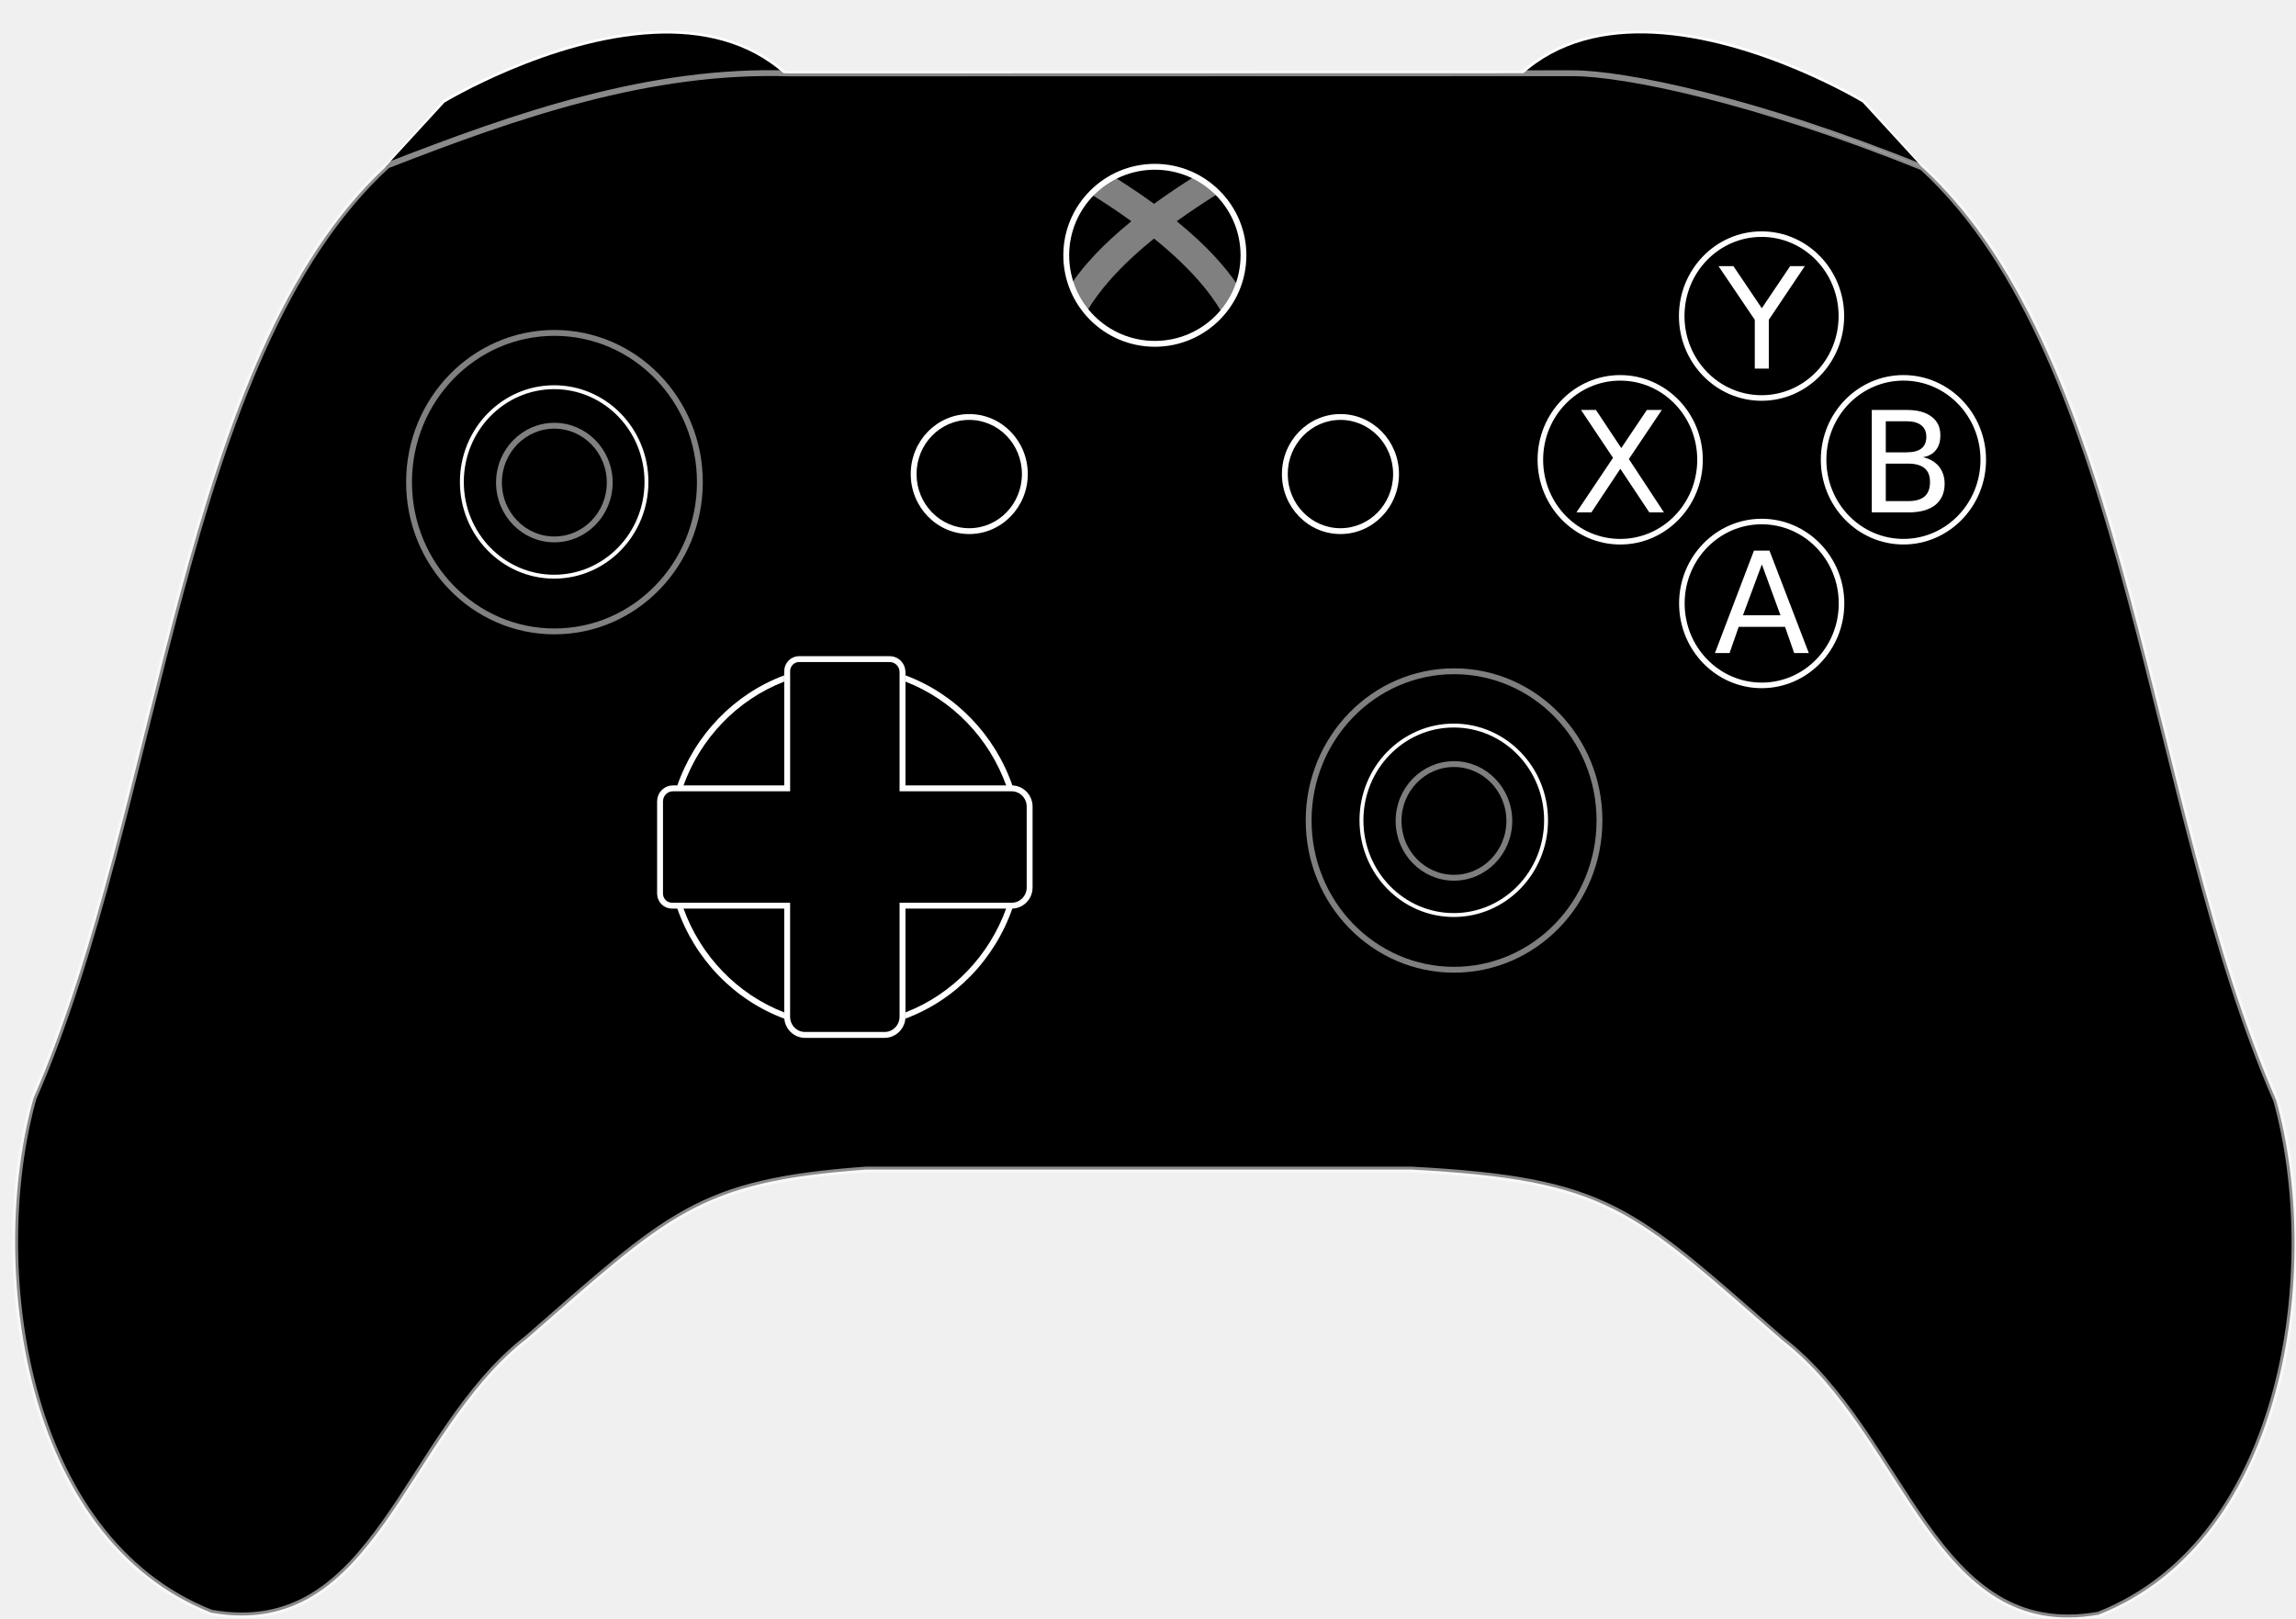
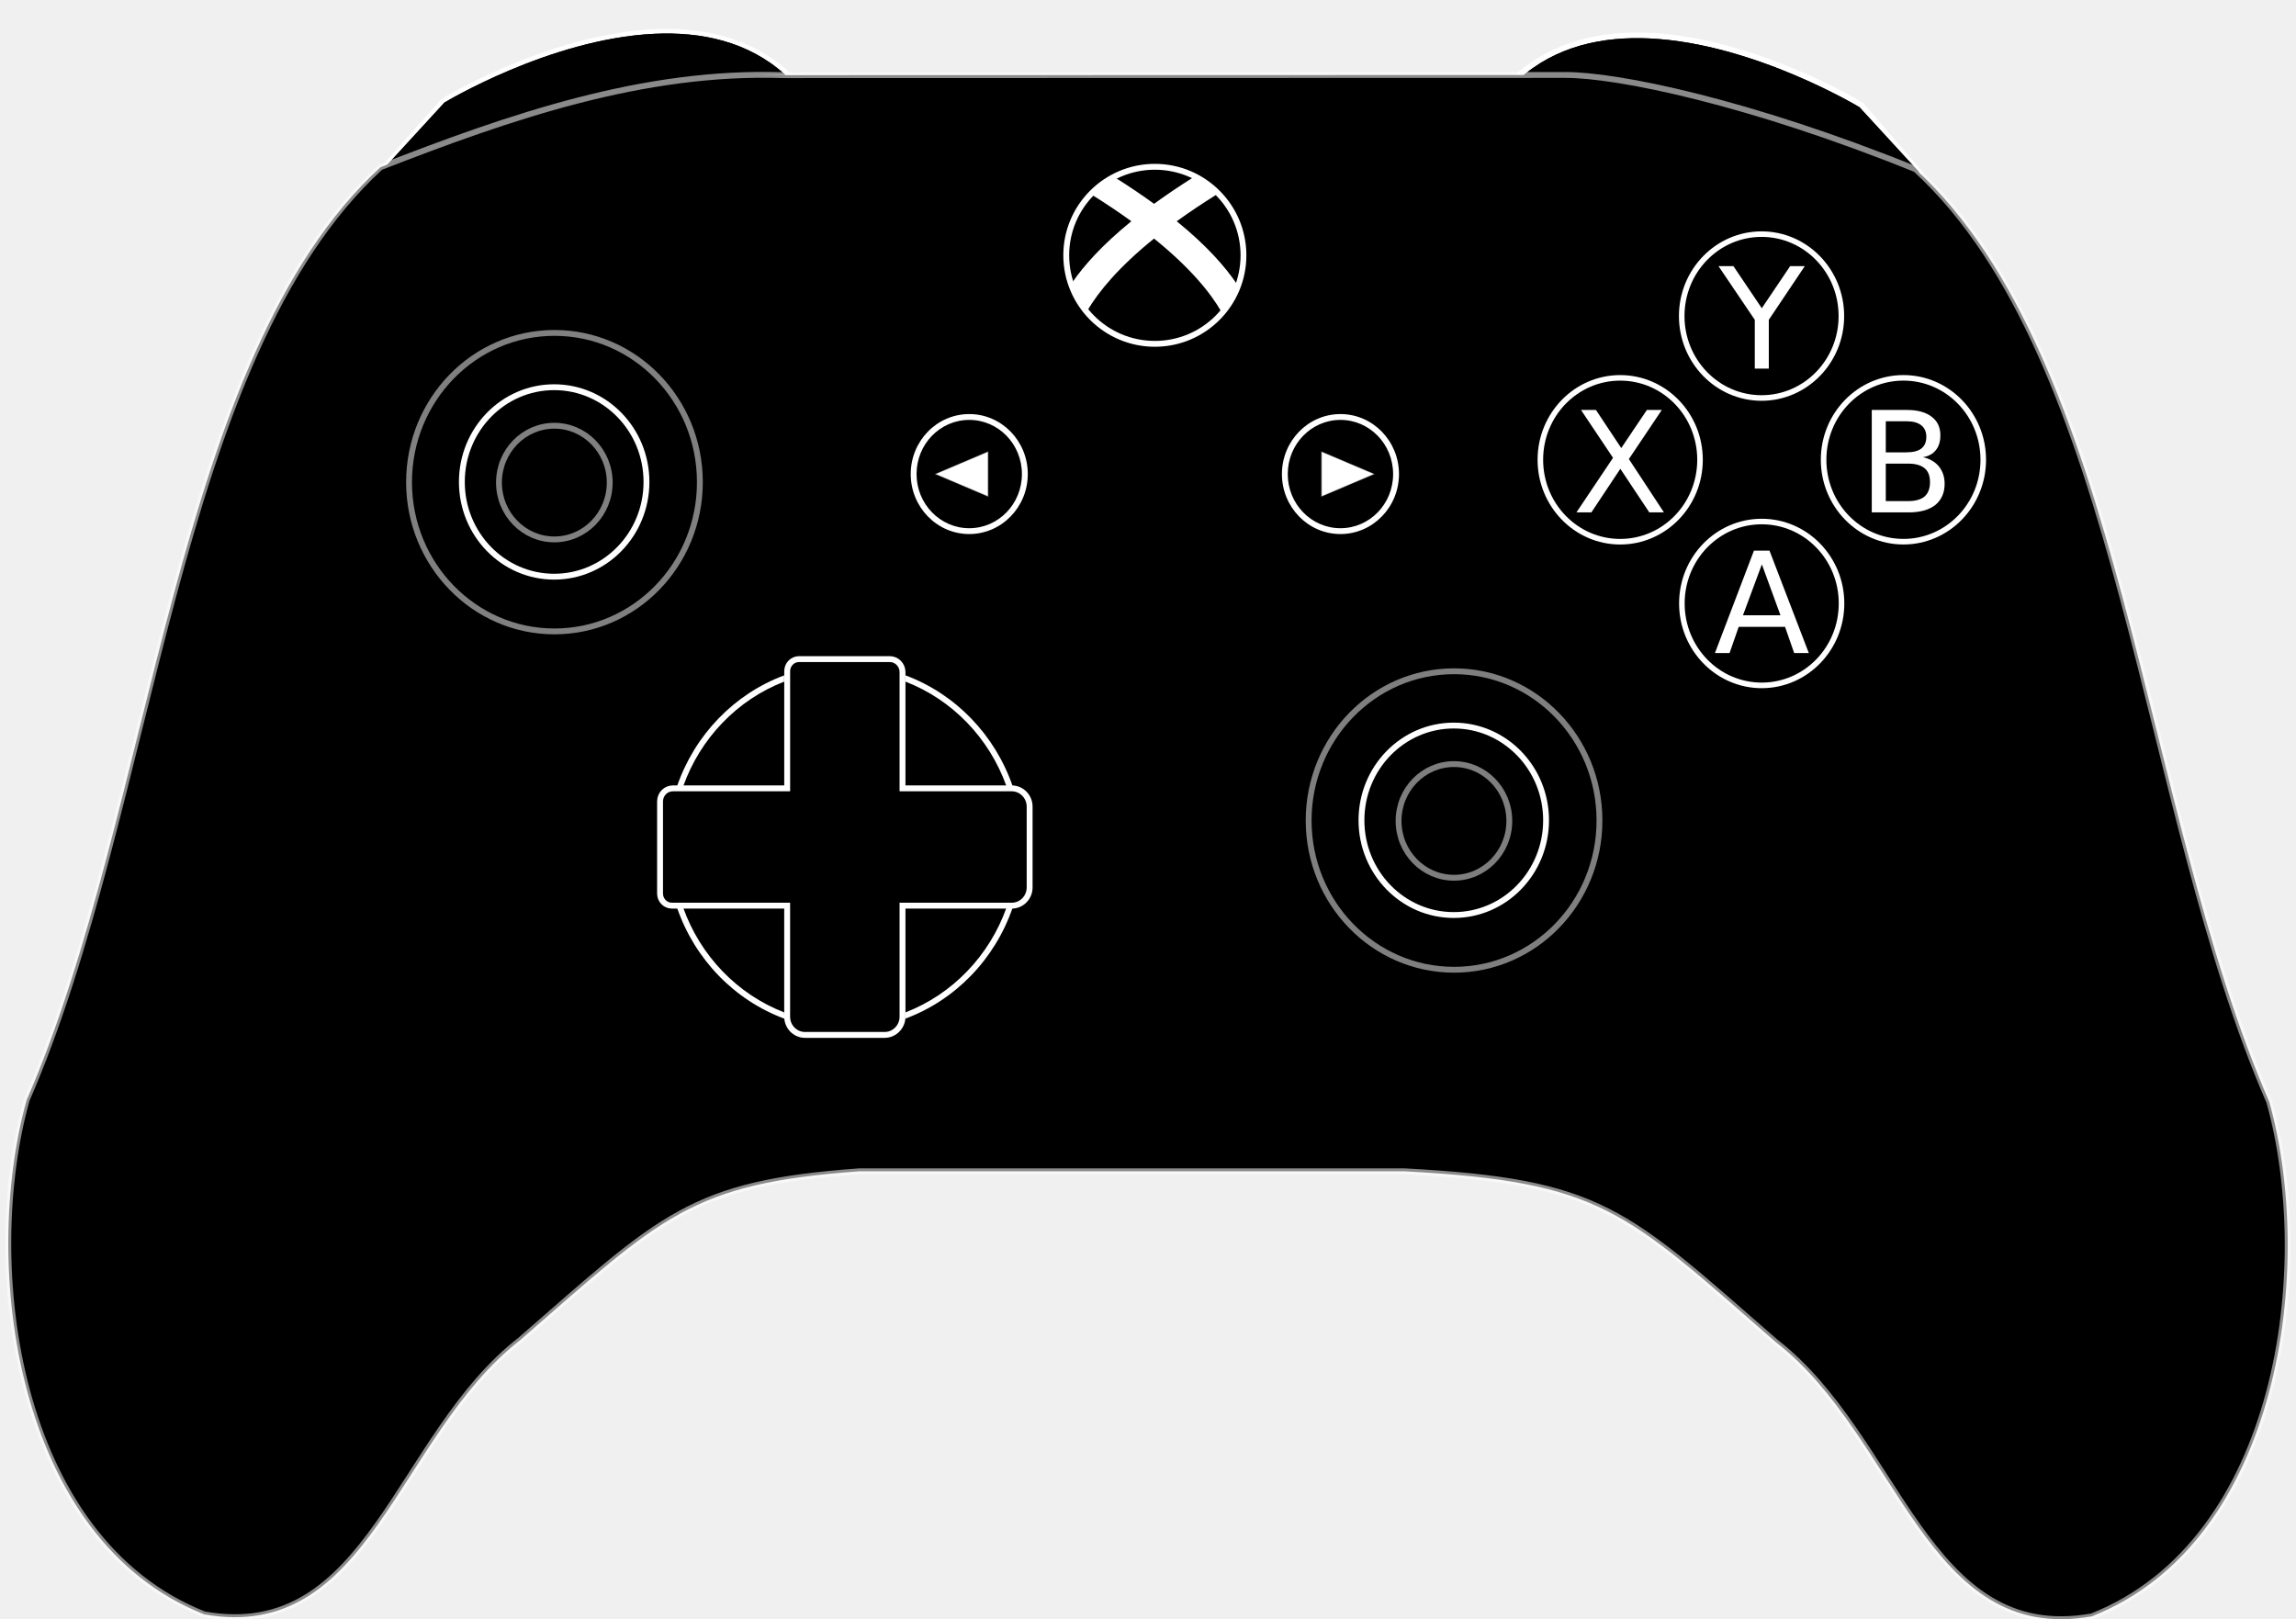
<svg xmlns="http://www.w3.org/2000/svg" width="117.676mm" height="82.981mm" viewBox="0 0 117.676 82.981" version="1.1" id="svg1" xml:space="preserve">
  <defs id="defs1">
    <rect x="485.002" y="410.492" width="23.77" height="26.056" id="rect32" />
    <filter style="color-interpolation-filters:sRGB" id="filter1" x="0" y="0" width="1" height="1">
      <feConvolveMatrix order="3 3" kernelMatrix="1 1 1 1 -8 1 1 1 1" in="SourceGraphic" divisor="1" targetX="1" targetY="1" preserveAlpha="true" result="result0" bias="0" id="feConvolveMatrix1" />
      <feColorMatrix result="result3" values="-0.15 -0.3 -0.05 0 1 -0.15 -0.3 -0.05 0 1 0 0 0 0 1 0 0 0 1 0" id="feColorMatrix1" />
    </filter>
    <rect x="485.002" y="410.492" width="23.77" height="26.056" id="rect32-4" />
    <rect x="485.002" y="410.492" width="23.77" height="26.056" id="rect33" />
    <rect x="485.002" y="410.492" width="23.77" height="26.056" id="rect34" />
  </defs>
  <g id="layer1" transform="translate(-107.1801,-81.20126)">
-     <path d="m 140.687,82.798 c -5.388,0.261 -10.797,3.542 -10.797,3.542 l -0.015,0.01 -3.087,3.466 0.595,-0.355 2.66,-2.888 c 0.021,-0.013 5.378,-3.243 10.656,-3.498 2.232,-0.108 4.399,0.388 6.191,1.798 l 0.589,0.019 c -1.916,-1.702 -4.366,-2.212 -6.791,-2.094 z" style="baseline-shift:baseline;display:inline;overflow:visible;vector-effect:none;fill:#ffffff;stroke-width:1.014;enable-background:accumulate;stop-color:#000000" id="path181" />
+     <path d="m 140.687,82.798 c -5.388,0.261 -10.797,3.542 -10.797,3.542 l -0.015,0.01 -3.087,3.466 0.595,-0.355 2.66,-2.888 c 0.021,-0.013 5.378,-3.243 10.656,-3.498 2.232,-0.108 4.399,0.388 6.191,1.798 l 0.589,0.019 c -1.916,-1.702 -4.366,-2.212 -6.791,-2.094 z" style="baseline-shift:baseline;display:inline;overflow:visible;fill:#f9f9f9;stroke-width:0.2;stroke-dasharray:none;enable-background:accumulate;stop-color:#000000;stroke:#ffffff;stroke-opacity:1" id="path181" />
+     <path style="baseline-shift:baseline;display:inline;overflow:visible;vector-effect:none;stroke-width:1.014;enable-background:accumulate;stop-color:#000000" d="m 140.692,82.936 c 2.427,-0.117 4.842,0.386 6.733,2.1 -5.226,-0.086 -12.382,1.427 -20.529,4.759 l 3.063,-3.335 c 0,0 5.394,-3.265 10.733,-3.523 z" id="path4" />
    <path style="baseline-shift:baseline;display:inline;overflow:visible;vector-effect:none;stroke-width:1.014;enable-background:accumulate;stop-color:#000000" d="m 140.692,82.936 c 2.427,-0.117 4.842,0.386 6.733,2.1 -5.226,-0.086 -12.382,1.427 -20.529,4.759 l 3.063,-3.335 c 0,0 5.394,-3.265 10.733,-3.523 z" id="path177" />
-     <path d="m 191.917,82.789 c 5.388,0.261 10.797,3.542 10.797,3.542 l 0.015,0.01 3.087,3.466 -0.595,-0.355 -2.66,-2.888 c -0.021,-0.013 -5.378,-3.243 -10.656,-3.498 -2.232,-0.108 -4.399,0.388 -6.191,1.798 l -0.589,0.019 c 1.916,-1.702 4.366,-2.212 6.791,-2.094 z" style="baseline-shift:baseline;display:inline;overflow:visible;vector-effect:none;fill:#ffffff;stroke-width:1.014;enable-background:accumulate;stop-color:#000000" id="path185" />
-     <path style="baseline-shift:baseline;display:inline;overflow:visible;vector-effect:none;stroke-width:1.014;enable-background:accumulate;stop-color:#000000" d="m 191.911,82.928 c -2.427,-0.117 -4.842,0.386 -6.733,2.1 5.226,-0.086 12.382,1.427 20.529,4.759 L 202.644,86.451 c 0,0 -5.394,-3.265 -10.733,-3.523 z" id="path186" />
-     <path id="path60" style="display:inline;opacity:1;fill:#000000;stroke:#ffffff;stroke-width:0.3;stroke-dasharray:none;stroke-opacity:0.541" d="m 127.031,89.684 c -10.675,9.796 -11.57,32.77 -18.133,47.81 -2.368,8.479 -0.594,22.533 9.098,26.365 8.491,1.515 9.874,-9.153 16.201,-14.062 7.312,-6.372 8.748,-8.025 17.375,-8.648 h 27.942 c 10.127,0.542 11.272,1.993 19.027,8.751 6.327,4.908 7.71,15.577 16.201,14.062 9.692,-3.832 11.466,-17.886 9.098,-26.365 -6.563,-15.04 -7.458,-38.015 -18.133,-47.811 -8.5,-3.438 -15.272,-4.841 -17.957,-4.831 l -40.078,0.01 c -7.176,-0.245 -14.036,2.145 -20.641,4.719 z" />
+     <path d="m 191.755,83.034 c 5.388,0.261 10.797,3.542 10.797,3.542 l 0.015,0.01 3.065,3.546 -0.573,-0.435 -2.66,-2.888 c -0.021,-0.013 -5.378,-3.243 -10.656,-3.498 -2.232,-0.108 -4.399,0.388 -6.191,1.798 l -0.589,0.019 c 1.916,-1.702 4.366,-2.212 6.791,-2.094 z" style="baseline-shift:baseline;display:inline;overflow:visible;fill:#ffffff;stroke:#ffffff;stroke-width:0.3;stroke-dasharray:none;stroke-opacity:1;enable-background:accumulate;stop-color:#000000" id="path185" />
+     <path style="baseline-shift:baseline;display:inline;overflow:visible;vector-effect:none;stroke-width:1.014;enable-background:accumulate;stop-color:#000000" d="m 191.749,83.173 c -2.427,-0.117 -4.842,0.386 -6.733,2.1 5.226,-0.086 12.382,1.427 20.529,4.759 l -3.063,-3.335 c 0,0 -5.394,-3.265 -10.733,-3.523 z m -10,10.99 c -2.427,-0.117 -4.842,0.386 -6.733,2.1 5.226,-0.086 12.382,1.427 20.529,4.759 l -3.063,-3.335 c 0,0 -5.394,-3.265 -10.733,-3.523 z" id="path3" />
+     <path style="baseline-shift:baseline;display:inline;overflow:visible;vector-effect:none;stroke-width:1.014;enable-background:accumulate;stop-color:#000000" d="m 191.749,83.173 c -2.427,-0.117 -4.842,0.386 -6.733,2.1 5.226,-0.086 12.382,1.427 20.529,4.759 l -3.063,-3.335 c 0,0 -5.394,-3.265 -10.733,-3.523 z" id="path186" />
+     <path id="path60" style="display:inline;opacity:1;fill:#000000;stroke:#ffffff;stroke-width:0.3;stroke-dasharray:none;stroke-opacity:0.541" d="m 126.68,89.773 c -10.675,9.796 -11.57,32.77 -18.133,47.81 -2.368,8.479 -0.594,22.533 9.098,26.365 8.491,1.515 9.874,-9.153 16.201,-14.062 7.312,-6.372 8.748,-8.025 17.375,-8.648 h 27.942 c 10.127,0.542 11.272,1.993 19.027,8.751 6.327,4.908 7.71,15.577 16.201,14.062 9.692,-3.832 11.466,-17.886 9.098,-26.365 -6.563,-15.04 -7.458,-38.015 -18.133,-47.811 -8.5,-3.438 -15.272,-4.841 -17.957,-4.831 l -40.078,0.01 c -7.176,-0.245 -14.036,2.145 -20.641,4.719 z" />
    <text xml:space="preserve" x="197.474" y="112.633" id="text32-4" style="font-size:7.2px;font-family:'DejaVu Sans', sans-serif;dominant-baseline:middle;text-anchor:middle;display:inline;fill:#ffffff;stroke:none">A</text>
    <path id="path3-7-2" style="fill:none;stroke:none;stroke-width:0.269" d="m 201.563,112.133 a 4.091,4.2 0 0 1 -4.091,4.2 4.091,4.2 0 0 1 -4.091,-4.2 4.091,4.2 0 0 1 4.091,-4.2 4.091,4.2 0 0 1 4.091,4.2 z" />
    <path style="baseline-shift:baseline;display:inline;overflow:visible;vector-effect:none;fill:#ffffff;stroke-width:0.949;enable-background:accumulate;stop-color:#000000" d="m 197.473,107.791 c -2.339,0 -4.235,1.946 -4.235,4.341 0,2.394 1.897,4.343 4.235,4.343 2.339,0 4.233,-1.948 4.233,-4.343 0,-2.394 -1.895,-4.341 -4.233,-4.341 z m 0,0.284 c 2.181,0 3.948,1.813 3.948,4.057 0,2.244 -1.767,4.057 -3.948,4.057 -2.181,0 -3.95,-1.813 -3.95,-4.057 0,-2.244 1.769,-4.057 3.95,-4.057 z" id="path187" />
    <text xml:space="preserve" x="204.879" y="105.423" id="text33" style="font-size:7.2px;font-family:'DejaVu Sans', sans-serif;dominant-baseline:middle;text-anchor:middle;display:inline;fill:#ffffff;stroke:none">B</text>
    <path id="path3-7-3" style="fill:none;stroke:none;stroke-width:0.269" d="m 208.828,104.768 a 4.091,4.2 0 0 1 -4.091,4.2 4.091,4.2 0 0 1 -4.091,-4.2 4.091,4.2 0 0 1 4.091,-4.2 4.091,4.2 0 0 1 4.091,4.2 z" />
    <path style="baseline-shift:baseline;display:inline;overflow:visible;vector-effect:none;fill:#ffffff;stroke-width:0.949;enable-background:accumulate;stop-color:#000000" d="m 204.737,100.426 c -2.339,0 -4.235,1.946 -4.235,4.341 0,2.394 1.897,4.343 4.235,4.343 2.339,0 4.233,-1.948 4.233,-4.343 0,-2.394 -1.895,-4.341 -4.233,-4.341 z m 0,0.284 c 2.181,0 3.948,1.813 3.948,4.057 0,2.244 -1.767,4.057 -3.948,4.057 -2.181,0 -3.95,-1.813 -3.95,-4.057 0,-2.244 1.769,-4.057 3.95,-4.057 z" id="path188" />
    <text xml:space="preserve" x="197.472" y="98.05" id="text34" style="font-size:7.2px;font-family:'DejaVu Sans', sans-serif;dominant-baseline:middle;text-anchor:middle;display:inline;fill:#ffffff;stroke:none">Y</text>
    <path id="path3-7" style="fill:none;stroke:none;stroke-width:0.269" d="m 201.563,97.394 a 4.091,4.2 0 0 1 -4.091,4.2 4.091,4.2 0 0 1 -4.091,-4.2 4.091,4.2 0 0 1 4.091,-4.2 4.091,4.2 0 0 1 4.091,4.2 z" />
    <path style="baseline-shift:baseline;display:inline;overflow:visible;vector-effect:none;fill:#ffffff;stroke-width:0.949;enable-background:accumulate;stop-color:#000000" d="m 197.465,93.06 c -2.339,0 -4.235,1.946 -4.235,4.341 0,2.394 1.897,4.343 4.235,4.343 2.339,0 4.233,-1.948 4.233,-4.343 0,-2.394 -1.895,-4.341 -4.233,-4.341 z m 0,0.284 c 2.181,0 3.948,1.813 3.948,4.057 0,2.244 -1.767,4.057 -3.948,4.057 -2.181,0 -3.95,-1.813 -3.95,-4.057 0,-2.244 1.769,-4.057 3.95,-4.057 z" id="path189" />
    <text xml:space="preserve" x="190.224" y="105.424" id="text32" style="font-size:7.2px;font-family:'DejaVu Sans', sans-serif;dominant-baseline:middle;text-anchor:middle;display:inline;fill:#ffffff;stroke:none">X</text>
    <path style="baseline-shift:baseline;display:inline;overflow:visible;vector-effect:none;fill:none;stroke-width:0.949;enable-background:accumulate;stop-color:#000000" d="m 194.31,104.768 a 4.091,4.2 0 0 1 -4.091,4.2 4.091,4.2 0 0 1 -4.091,-4.2 4.091,4.2 0 0 1 4.091,-4.2 4.091,4.2 0 0 1 4.091,4.2 z" id="path48" />
    <path style="baseline-shift:baseline;display:inline;overflow:visible;vector-effect:none;fill:#ffffff;stroke-width:0.949;enable-background:accumulate;stop-color:#000000" d="m 190.22,100.427 c -2.339,0 -4.235,1.946 -4.235,4.341 0,2.394 1.897,4.343 4.235,4.343 2.339,0 4.233,-1.948 4.233,-4.343 0,-2.394 -1.895,-4.341 -4.233,-4.341 z m 0,0.284 c 2.181,0 3.948,1.813 3.948,4.057 0,2.244 -1.767,4.057 -3.948,4.057 -2.181,0 -3.95,-1.813 -3.95,-4.057 0,-2.244 1.769,-4.057 3.95,-4.057 z" id="path49" />
    <path style="baseline-shift:baseline;display:inline;overflow:visible;vector-effect:none;fill:none;enable-background:accumulate;stop-color:#000000" d="m 159.706,105.5 a 2.85,2.926 0 0 1 -2.85,2.926 2.85,2.926 0 0 1 -2.85,-2.926 2.85,2.926 0 0 1 2.85,-2.926 2.85,2.926 0 0 1 2.85,2.926 z" id="path196" />
    <path style="baseline-shift:baseline;display:inline;overflow:visible;vector-effect:none;fill:#ffffff;enable-background:accumulate;stop-color:#000000" d="m 156.857,102.425 c -1.657,0 -3,1.38 -3,3.074 0,1.695 1.343,3.076 3,3.076 1.657,0 3,-1.381 3,-3.076 0,-1.695 -1.343,-3.074 -3,-3.074 z m 0,0.299 c 1.491,0 2.699,1.239 2.699,2.775 0,1.537 -1.208,2.777 -2.699,2.777 -1.491,0 -2.701,-1.241 -2.701,-2.777 0,-1.537 1.21,-2.775 2.701,-2.775 z" id="path197" />
+     <path style="fill:#ffffff;stroke:#ffffff;stroke-width:0.3;stroke-dasharray:none;stroke-opacity:0.503" id="path2" d="m 88.758,95.823 -5.922,3.419 -5.922,3.419 v -6.838 -6.838 l 5.922,3.419 z" transform="matrix(-0.2235035,0,0,0.1644093,174.9924,89.74555)" />
    <path style="baseline-shift:baseline;display:inline;overflow:visible;vector-effect:none;fill:none;enable-background:accumulate;stop-color:#000000" d="m 178.732,105.5 a 2.85,2.926 0 0 1 -2.85,2.926 2.85,2.926 0 0 1 -2.85,-2.926 2.85,2.926 0 0 1 2.85,-2.926 2.85,2.926 0 0 1 2.85,2.926 z" id="path198" />
    <path style="baseline-shift:baseline;display:inline;overflow:visible;vector-effect:none;fill:#ffffff;enable-background:accumulate;stop-color:#000000" d="m 175.882,102.425 c -1.657,0 -3,1.381 -3,3.076 0,1.695 1.343,3.074 3,3.074 1.657,0 3,-1.38 3,-3.074 1e-5,-1.695 -1.343,-3.076 -3,-3.076 z m 0,0.299 c 1.491,0 2.699,1.241 2.699,2.777 0,1.537 -1.208,2.775 -2.699,2.775 -1.491,0 -2.701,-1.239 -2.701,-2.775 0,-1.537 1.21,-2.777 2.701,-2.777 z" id="path199" />
-     <path id="path13" style="opacity:0.5;fill:#ffffff;stroke:none;stroke-width:0.151;stroke-dasharray:none" d="m 164.336,90.303 a 4.477,4.473 0 0 0 -1.192,0.883 c 0.747,0.467 1.418,0.919 2.021,1.355 -1.488,1.211 -2.439,2.276 -3.044,3.162 a 4.477,4.473 0 0 0 0.787,1.422 c 0.581,-0.982 1.609,-2.234 3.42,-3.696 1.847,1.491 2.88,2.763 3.454,3.754 a 4.477,4.473 0 0 0 0.807,-1.399 c -0.602,-0.901 -1.564,-1.994 -3.098,-3.242 0.617,-0.446 1.305,-0.909 2.072,-1.388 a 4.477,4.473 0 0 0 -1.207,-0.873 c -0.75,0.471 -1.424,0.928 -2.028,1.368 -0.595,-0.433 -1.256,-0.882 -1.992,-1.345 z" />
+     <path style="fill:#ffffff;stroke:#ffffff;stroke-width:0.3;stroke-dasharray:none;stroke-opacity:0.503" id="path1" d="m 88.758,95.823 -5.922,3.419 -5.922,3.419 v -6.838 -6.838 l 5.922,3.419 z" transform="matrix(0.2235035,0,0,0.1644093,157.7384,89.74555)" />
+     <path id="path13" style="opacity:1;fill:#ffffff;stroke:none;stroke-width:0.151;stroke-dasharray:none" d="m 164.336,90.303 a 4.477,4.473 0 0 0 -1.192,0.883 c 0.747,0.467 1.418,0.919 2.021,1.355 -1.488,1.211 -2.439,2.276 -3.044,3.162 a 4.477,4.473 0 0 0 0.787,1.422 c 0.581,-0.982 1.609,-2.234 3.42,-3.696 1.847,1.491 2.88,2.763 3.454,3.754 a 4.477,4.473 0 0 0 0.807,-1.399 c -0.602,-0.901 -1.564,-1.994 -3.098,-3.242 0.617,-0.446 1.305,-0.909 2.072,-1.388 a 4.477,4.473 0 0 0 -1.207,-0.873 c -0.75,0.471 -1.424,0.928 -2.028,1.368 -0.595,-0.433 -1.256,-0.882 -1.992,-1.345 z" />
    <path style="baseline-shift:baseline;display:inline;overflow:visible;vector-effect:none;fill:none;enable-background:accumulate;stop-color:#000000" d="m 170.911,94.288 a 4.542,4.537 0 0 1 -4.542,4.537 4.542,4.537 0 0 1 -4.542,-4.537 4.542,4.537 0 0 1 4.542,-4.537 4.542,4.537 0 0 1 4.542,4.537 z" id="path194" />
    <path style="baseline-shift:baseline;display:inline;overflow:visible;vector-effect:none;fill:#ffffff;enable-background:accumulate;stop-color:#000000" d="m 166.369,89.6 c -2.589,-2e-6 -4.691,2.101 -4.691,4.687 1e-5,2.587 2.102,4.688 4.691,4.688 2.589,1e-5 4.691,-2.101 4.691,-4.688 0,-2.587 -2.102,-4.687 -4.691,-4.687 z m 0,0.301 c 2.427,-2e-6 4.393,1.962 4.393,4.387 0,2.424 -1.965,4.387 -4.393,4.387 -2.427,0 -4.391,-1.962 -4.391,-4.387 0,-2.424 1.963,-4.387 4.391,-4.387 z" id="path195" />
    <g id="g70" style="display:inline" transform="translate(103.2024,10.95286)">
      <path d="m 83.826,117.632 -1.949,-1.949 a 4.731,4.856 0 0 1 -3.389,1.468 4.731,4.856 0 0 1 -3.388,-1.468 l -1.95,1.95 a 7.453,7.65 0 0 0 5.338,2.311 7.453,7.65 0 0 0 5.338,-2.312 z" style="display:inline;fill:none;stroke-width:0.1" id="path65" />
      <path d="m 83.826,106.955 -1.949,1.949 a 4.731,4.856 0 0 1 1.343,3.389 4.731,4.856 0 0 1 -1.343,3.389 l 1.949,1.949 a 7.453,7.65 0 0 0 2.115,-5.338 7.453,7.65 0 0 0 -2.115,-5.338 z" style="display:inline;fill:none;stroke-width:0.1" id="path66" />
      <path d="m 78.487,104.643 a 7.453,7.65 0 0 0 -5.338,2.312 l 1.95,1.949 a 4.731,4.856 0 0 1 3.388,-1.467 4.731,4.856 0 0 1 3.389,1.467 l 1.949,-1.949 a 7.453,7.65 0 0 0 -5.338,-2.312 z" style="display:inline;fill:none;stroke-width:0.1" id="path67" />
      <path id="path68" style="display:inline;fill:none;stroke:none;stroke-width:0.1" d="m 81.325,112.335 a 2.838,2.913 0 0 1 -2.838,2.913 2.838,2.913 0 0 1 -2.838,-2.913 2.838,2.913 0 0 1 2.838,-2.913 2.838,2.913 0 0 1 2.838,2.913 z" />
      <path d="m 73.149,117.632 1.95,-1.95 a 4.731,4.856 0 0 1 -1.343,-3.389 4.731,4.856 0 0 1 1.343,-3.389 l -1.95,-1.949 a 7.453,7.65 0 0 0 -2.115,5.338 7.453,7.65 0 0 0 2.115,5.339 z" style="display:inline;fill:none;stroke-width:0.1" id="path69" />
      <ellipse style="display:inline;fill:none;stroke:#ffffff;stroke-width:0.3;stroke-dasharray:none;stroke-opacity:0.495" id="ellipse65" cx="78.496" cy="112.326" rx="2.838" ry="2.913" />
-       <ellipse style="display:inline;fill:none;stroke:#ffffff;stroke-width:0.2;stroke-dasharray:none;stroke-opacity:1" id="ellipse69" cx="78.487" cy="112.294" rx="4.731" ry="4.856" />
+       <ellipse style="display:inline;fill:none;stroke:#ffffff;stroke-width:0.3;stroke-dasharray:none;stroke-opacity:1" id="ellipse69" cx="78.487" cy="112.294" rx="4.731" ry="4.856" />
      <ellipse style="display:inline;fill:none;stroke:#ffffff;stroke-width:0.3;stroke-dasharray:none;stroke-opacity:0.497" id="ellipse70" cx="78.502" cy="112.305" rx="7.453" ry="7.65" />
    </g>
    <g id="g206" style="display:inline" transform="translate(57.09563,-6.389718)">
      <path d="m 83.826,117.632 -1.949,-1.949 a 4.731,4.856 0 0 1 -3.389,1.468 4.731,4.856 0 0 1 -3.388,-1.468 l -1.95,1.95 a 7.453,7.65 0 0 0 5.338,2.311 7.453,7.65 0 0 0 5.338,-2.312 z" style="display:inline;fill:none;stroke-width:0.1" id="path200" />
      <path d="m 83.826,106.955 -1.949,1.949 a 4.731,4.856 0 0 1 1.343,3.389 4.731,4.856 0 0 1 -1.343,3.389 l 1.949,1.949 a 7.453,7.65 0 0 0 2.115,-5.338 7.453,7.65 0 0 0 -2.115,-5.338 z" style="display:inline;fill:none;stroke-width:0.1" id="path201" />
      <path d="m 78.487,104.643 a 7.453,7.65 0 0 0 -5.338,2.312 l 1.95,1.949 a 4.731,4.856 0 0 1 3.388,-1.467 4.731,4.856 0 0 1 3.389,1.467 l 1.949,-1.949 a 7.453,7.65 0 0 0 -5.338,-2.312 z" style="display:inline;fill:none;stroke-width:0.1" id="path202" />
      <path id="path203" style="display:inline;fill:none;stroke:none;stroke-width:0.1" d="m 81.325,112.335 a 2.838,2.913 0 0 1 -2.838,2.913 2.838,2.913 0 0 1 -2.838,-2.913 2.838,2.913 0 0 1 2.838,-2.913 2.838,2.913 0 0 1 2.838,2.913 z" />
      <path d="m 73.149,117.632 1.95,-1.95 a 4.731,4.856 0 0 1 -1.343,-3.389 4.731,4.856 0 0 1 1.343,-3.389 l -1.95,-1.949 a 7.453,7.65 0 0 0 -2.115,5.338 7.453,7.65 0 0 0 2.115,5.339 z" style="display:inline;fill:none;stroke-width:0.1" id="path204" />
      <ellipse style="display:inline;fill:none;stroke:#ffffff;stroke-width:0.3;stroke-dasharray:none;stroke-opacity:0.5" id="ellipse204" cx="78.496" cy="112.326" rx="2.838" ry="2.913" />
-       <ellipse style="display:inline;fill:none;stroke:#ffffff;stroke-width:0.2;stroke-dasharray:none;stroke-opacity:1" id="ellipse205" cx="78.487" cy="112.294" rx="4.731" ry="4.856" />
+       <ellipse style="display:inline;fill:none;stroke:#ffffff;stroke-width:0.3;stroke-dasharray:none;stroke-opacity:1" id="ellipse205" cx="78.487" cy="112.294" rx="4.731" ry="4.856" />
      <ellipse style="display:inline;fill:none;stroke:#ffffff;stroke-width:0.3;stroke-dasharray:none;stroke-opacity:0.503" id="ellipse206" cx="78.502" cy="112.305" rx="7.453" ry="7.65" />
    </g>
    <g id="g108" style="display:inline" transform="translate(57.08146,-6.401659)">
      <path d="m 90.293,122.219 c -2.563,0.953 -4.592,3.052 -5.497,5.693 h 0.316 c 0.88,-2.476 2.782,-4.446 5.182,-5.372 z m 6.213,5.2e-4 v 0.321 c 2.399,0.927 4.3,2.896 5.18,5.371 h 0.266 c 0.017,0 0.035,2.1e-4 0.052,10e-4 -0.906,-2.64 -2.934,-4.74 -5.497,-5.693 z m 5.497,11.902 c -0.016,7.1e-4 -0.032,0.001 -0.048,0.001 h -0.27 c -0.88,2.476 -2.781,4.446 -5.18,5.373 v 0.074 c 6e-6,0.088 -0.011,0.174 -0.031,0.256 2.578,-0.948 4.619,-3.054 5.528,-5.705 z m -17.207,0.001 c 0.909,2.651 2.95,4.756 5.528,5.704 -0.02,-0.081 -0.03,-0.166 -0.03,-0.253 v -0.077 c -2.4,-0.927 -4.302,-2.897 -5.182,-5.374 z" style="baseline-shift:baseline;display:inline;overflow:visible;opacity:1;vector-effect:none;fill:#ffffff;enable-background:accumulate;stop-color:#000000;stop-opacity:1" id="path193" />
      <path d="m 91.053,121.397 c -0.417,1.5e-4 -0.759,0.34 -0.76,0.758 v 5.758 h -5.709 c -0.444,1.9e-4 -0.807,0.363 -0.807,0.807 v 4.646 c 1.57e-4,0.417 0.341,0.758 0.758,0.758 h 5.758 v 5.451 c -5.5e-5,0.587 0.479,1.066 1.066,1.066 h 4.076 c 0.589,4e-5 1.07,-0.481 1.07,-1.07 v -5.447 h 5.449 c 0.587,5e-5 1.067,-0.479 1.067,-1.067 v -4.076 c 4e-5,-0.589 -0.481,-1.068 -1.07,-1.068 h -5.446 v -5.709 c -1.94e-4,-0.444 -0.364,-0.806 -0.808,-0.806 z m 0,0.299 h 4.645 c 0.282,-9e-5 0.507,0.226 0.507,0.507 v 6.008 h 5.746 c 0.427,-3e-5 0.769,0.343 0.769,0.769 v 4.076 c 4e-5,0.425 -0.341,0.768 -0.766,0.768 h -5.75 v 5.746 c 2.6e-5,0.427 -0.343,0.769 -0.769,0.769 h -4.076 c -0.425,-1.9e-4 -0.765,-0.341 -0.765,-0.765 v -5.75 h -6.059 c -0.255,-9e-5 -0.459,-0.204 -0.459,-0.459 v -4.646 c -9.6e-5,-0.282 0.226,-0.508 0.508,-0.508 h 6.01 v -6.056 c 9.6e-5,-0.255 0.203,-0.459 0.459,-0.459 z" style="baseline-shift:baseline;display:inline;overflow:visible;opacity:1;vector-effect:none;enable-background:accumulate;stop-color:#000000;stop-opacity:1" id="path192" />
      <path id="rect10" style="display:inline;fill:none;fill-opacity:1;stroke:#ffffff;stroke-width:0.302;stroke-dasharray:none;stroke-opacity:1" d="m 83.928,133.404 a 0.609,0.62 0 0 0 0.609,0.62 h 5.906 v 5.694 a 0.916,0.932 0 0 0 0.916,0.932 h 4.076 a 0.92,0.935 0 0 0 0.92,-0.935 v -5.691 h 5.599 a 0.916,0.932 0 0 0 0.916,-0.932 v -4.145 a 0.92,0.935 0 0 0 -0.92,-0.935 h -5.595 v -5.958 a 0.657,0.668 0 0 0 -0.657,-0.668 h -4.645 a 0.609,0.62 0 0 0 -0.609,0.62 v 6.006 H 84.585 a 0.657,0.668 0 0 0 -0.657,0.668 z" />
      <path d="m 90.443,133.974 2.944,-2.949 -2.944,-2.949 -6.041,0.011 a 0.657,0.657 0 0 0 -0.475,0.631 v 4.646 a 0.609,0.609 0 0 0 0.609,0.609 z" style="display:inline;opacity:1;fill:none;stroke-width:0.067" id="path174" />
      <path d="m 96.33,139.787 0.002,-5.814 -2.944,-2.949 -2.944,2.949 v 5.6 a 0.916,0.916 0 0 0 0.916,0.916 h 4.077 a 0.92,0.92 0 0 0 0.894,-0.702 z" style="display:inline;opacity:1;fill:none;stroke-width:0.067" id="path171" />
      <path d="m 96.331,128.076 -2.944,2.949 2.944,2.949 5.779,-0.013 a 0.916,0.916 0 0 0 0.761,-0.903 v -4.076 a 0.92,0.92 0 0 0 -0.867,-0.918 z" style="display:inline;opacity:1;fill:none;stroke-width:0.067" id="path167" />
      <path d="m 96.329,122.018 a 0.657,0.657 0 0 0 -0.631,-0.473 h -4.646 a 0.609,0.609 0 0 0 -0.609,0.609 v 5.907 0.015 l 2.944,2.949 2.944,-2.949 z" style="display:inline;opacity:1;fill:none;stroke-width:0.067" id="path166" />
    </g>
  </g>
</svg>
